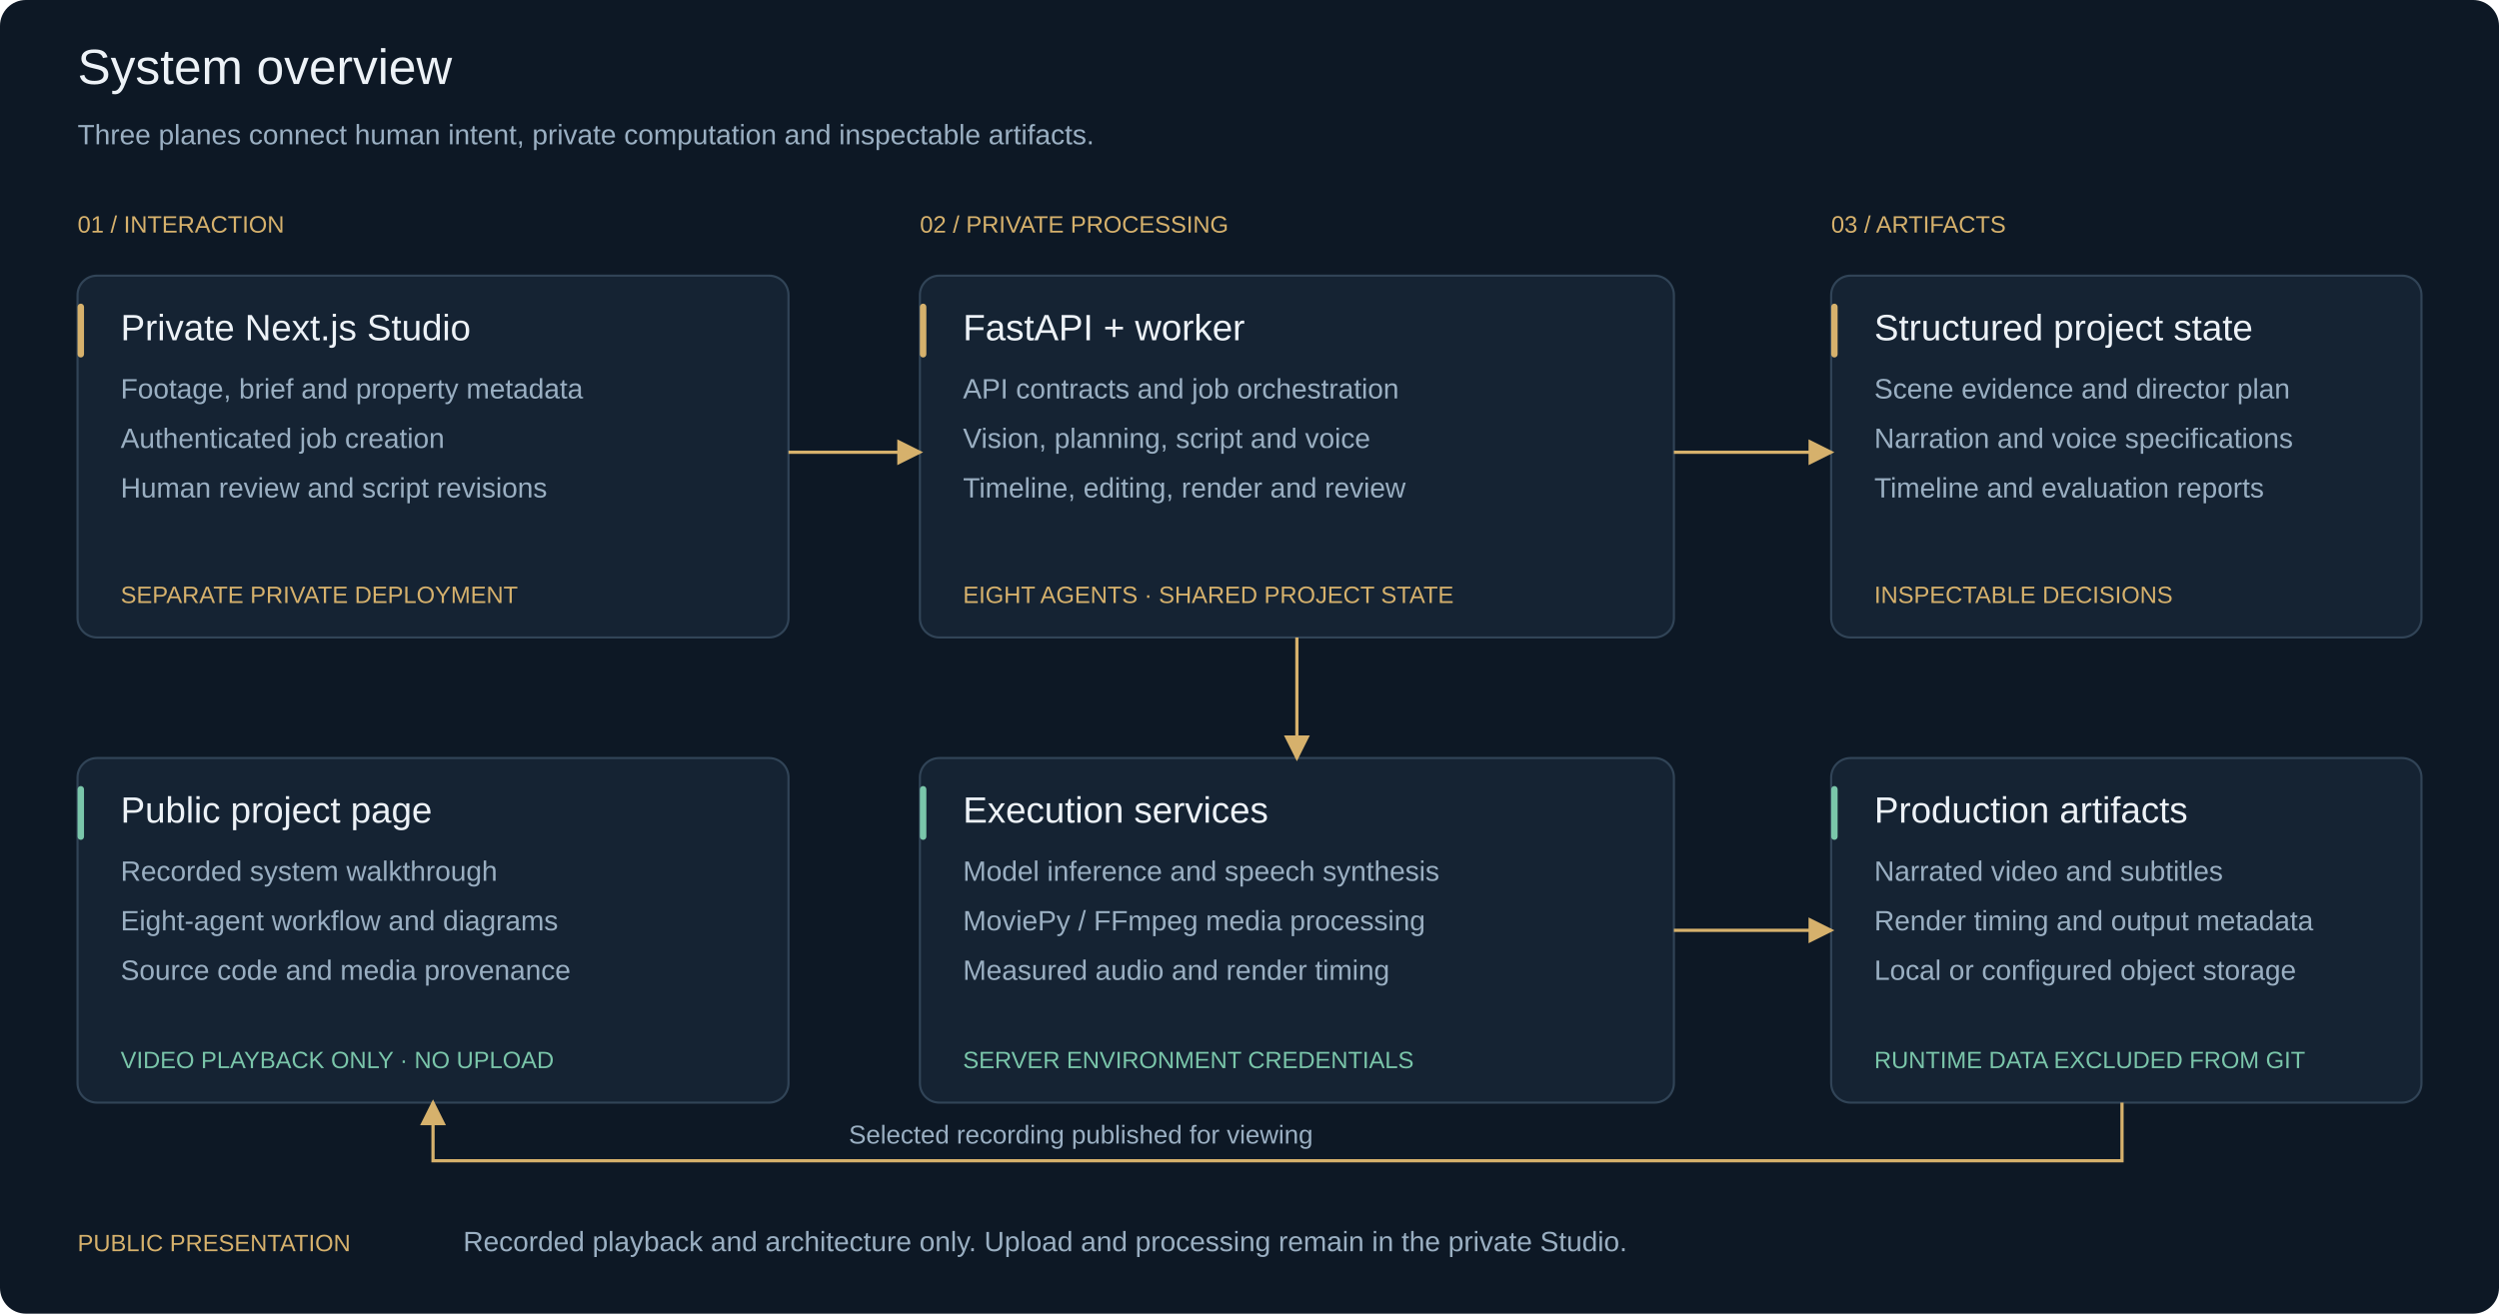
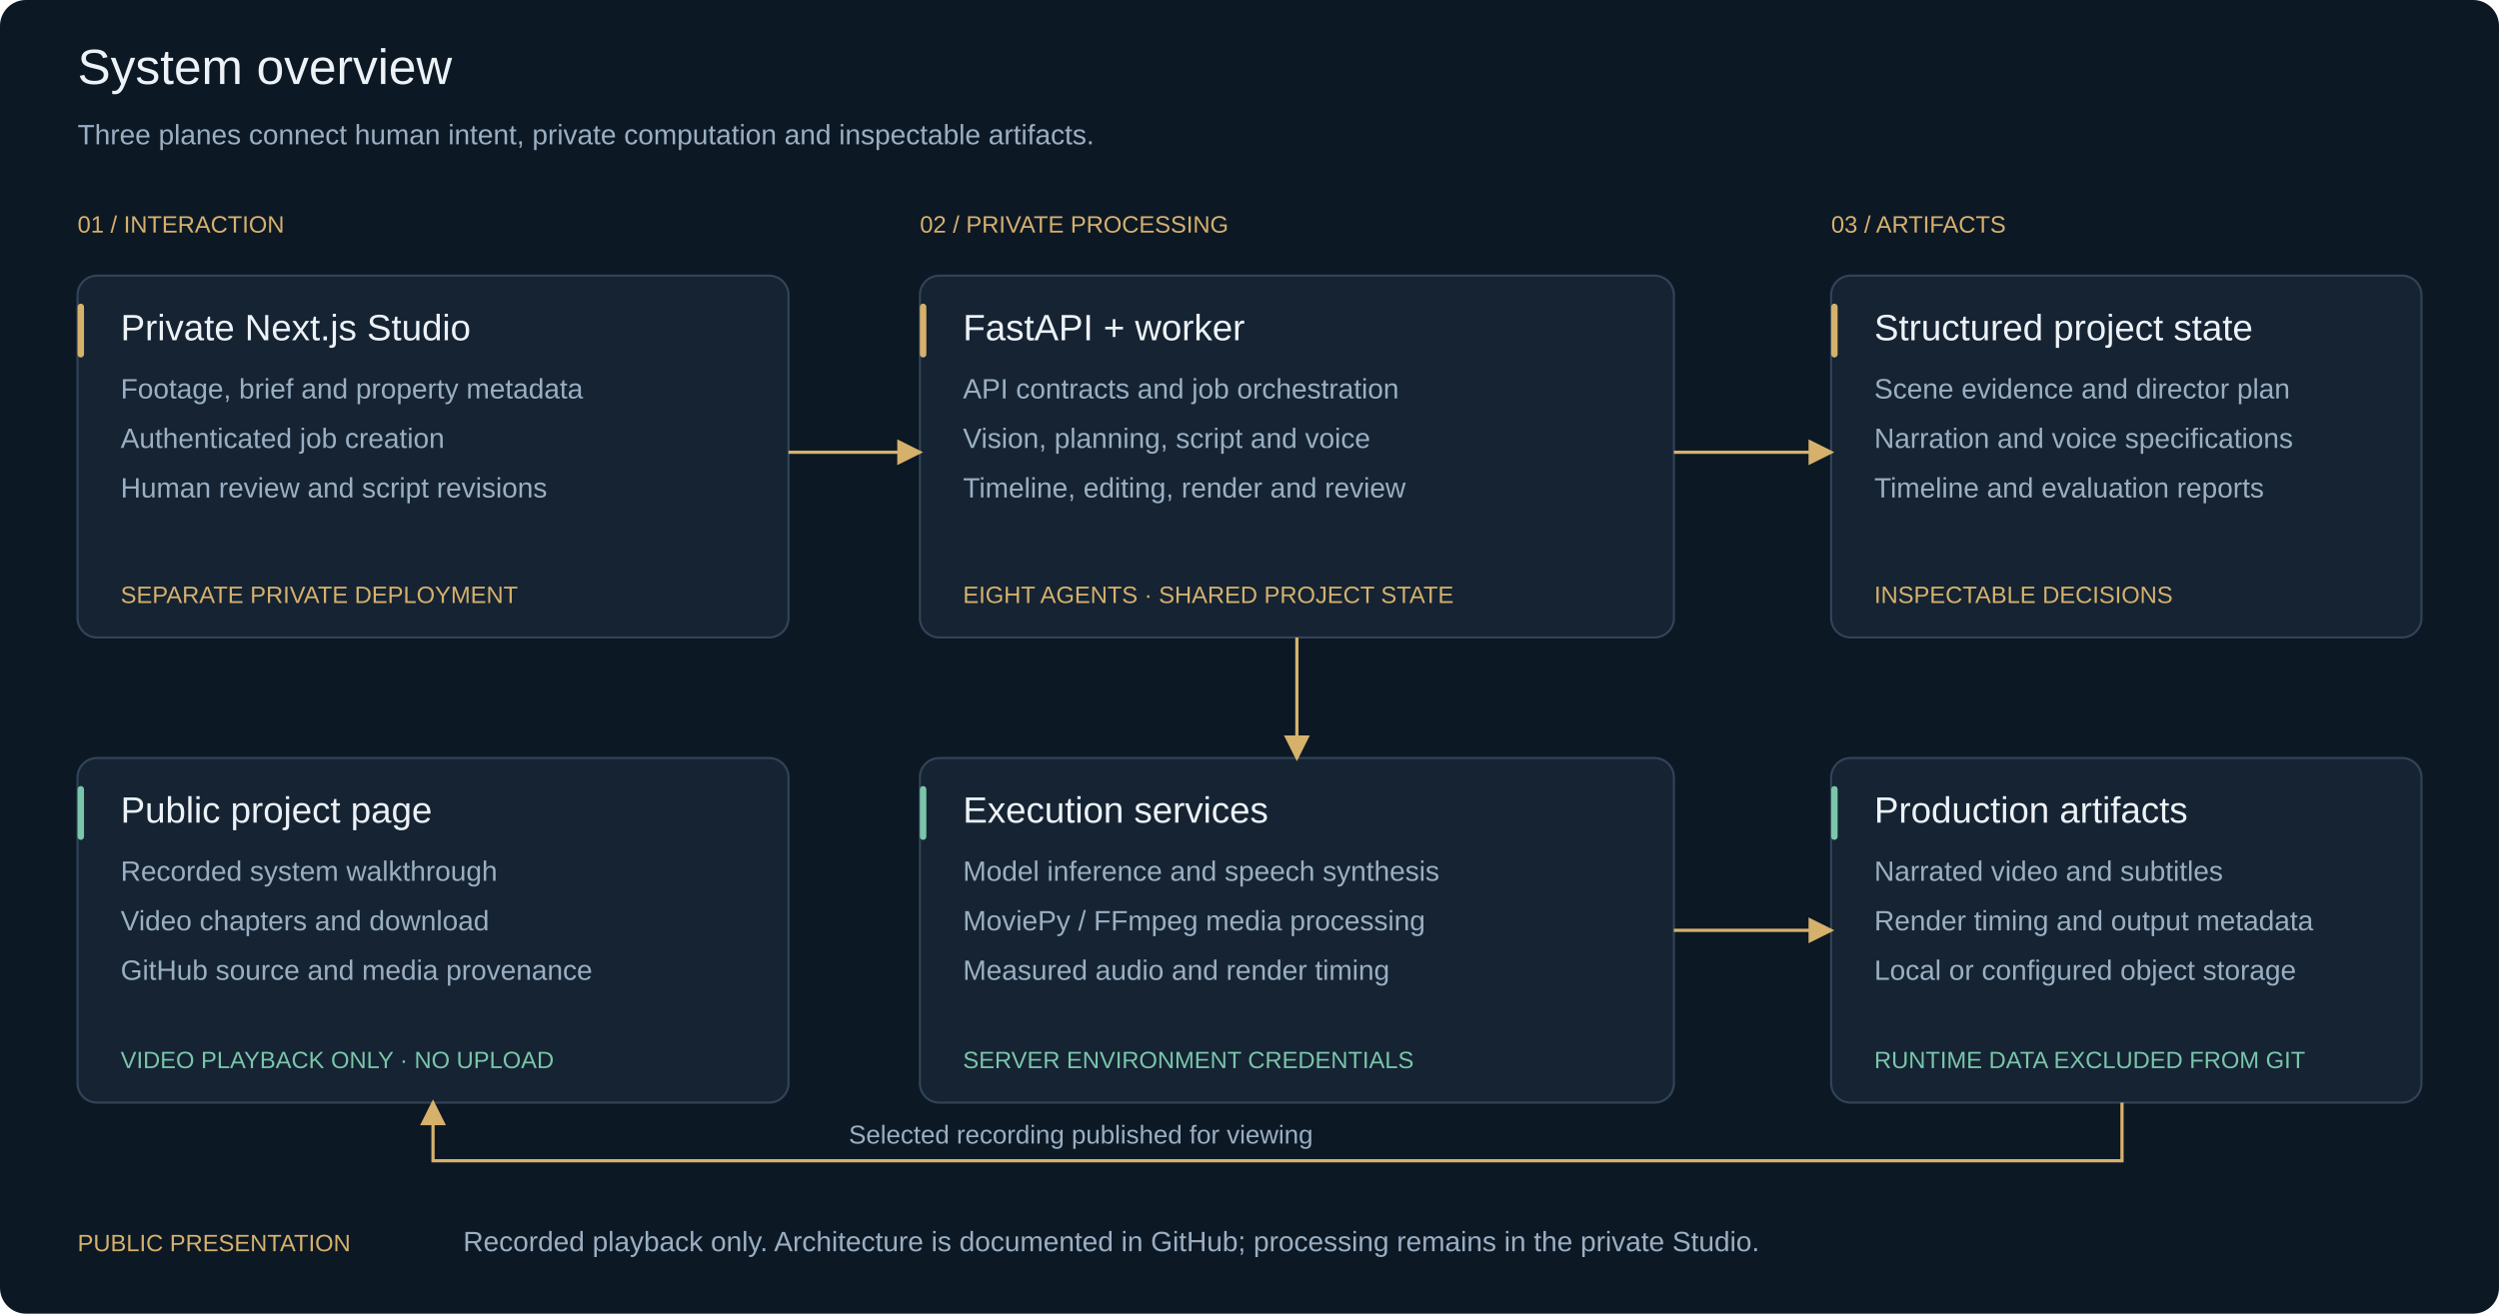
<svg xmlns="http://www.w3.org/2000/svg" viewBox="0 0 1160 610" role="img" aria-labelledby="title desc">
  <defs>
    <marker id="arrow" markerWidth="8" markerHeight="8" refX="7" refY="4" orient="auto">
      <path d="M0 0L8 4L0 8" fill="#d6b16c" />
    </marker>
    <style>text{font-family:Arial,Helvetica,sans-serif}.line{fill:none;stroke:#d6b16c;stroke-width:1.5;marker-end:url(#arrow)}</style>
  </defs>
  <rect width="1160" height="610" rx="12" fill="#0d1825" />
  <text x="36" y="39" font-size="23" fill="#edf2f7">System overview</text>
  <text x="36" y="67" font-size="13" fill="#9aafc2">Three planes connect human intent, private computation and inspectable artifacts.</text>
  <text x="36" y="108" font-size="11" fill="#d6b16c">01 / INTERACTION</text>
  <text x="427" y="108" font-size="11" fill="#d6b16c">02 / PRIVATE PROCESSING</text>
  <text x="850" y="108" font-size="11" fill="#d6b16c">03 / ARTIFACTS</text>
  <rect x="36" y="128" width="330" height="168" rx="9" fill="#152333" stroke="#314457" />
  <rect x="36" y="141" width="3" height="25" rx="1.5" fill="#d6b16c" />
  <text x="56" y="158" font-size="17" fill="#edf2f7">Private Next.js Studio</text>
  <text x="56" y="185" font-size="13" fill="#9aafc2">Footage, brief and property metadata</text>
  <text x="56" y="208" font-size="13" fill="#9aafc2">Authenticated job creation</text>
  <text x="56" y="231" font-size="13" fill="#9aafc2">Human review and script revisions</text>
  <text x="56" y="280" font-size="11" fill="#d6b16c">SEPARATE PRIVATE DEPLOYMENT</text>
  <rect x="36" y="352" width="330" height="160" rx="9" fill="#152333" stroke="#314457" />
  <rect x="36" y="365" width="3" height="25" rx="1.5" fill="#7ac6aa" />
  <text x="56" y="382" font-size="17" fill="#edf2f7">Public project page</text>
  <text x="56" y="409" font-size="13" fill="#9aafc2">Recorded system walkthrough</text>
-   <text x="56" y="432" font-size="13" fill="#9aafc2">Eight-agent workflow and diagrams</text>
-   <text x="56" y="455" font-size="13" fill="#9aafc2">Source code and media provenance</text>
+   <text x="56" y="432" font-size="13" fill="#9aafc2">Video chapters and download</text>
+   <text x="56" y="455" font-size="13" fill="#9aafc2">GitHub source and media provenance</text>
  <text x="56" y="496" font-size="11" fill="#7ac6aa">VIDEO PLAYBACK ONLY · NO UPLOAD</text>
  <rect x="427" y="128" width="350" height="168" rx="9" fill="#152333" stroke="#314457" />
  <rect x="427" y="141" width="3" height="25" rx="1.5" fill="#d6b16c" />
  <text x="447" y="158" font-size="17" fill="#edf2f7">FastAPI + worker</text>
  <text x="447" y="185" font-size="13" fill="#9aafc2">API contracts and job orchestration</text>
  <text x="447" y="208" font-size="13" fill="#9aafc2">Vision, planning, script and voice</text>
  <text x="447" y="231" font-size="13" fill="#9aafc2">Timeline, editing, render and review</text>
  <text x="447" y="280" font-size="11" fill="#d6b16c">EIGHT AGENTS · SHARED PROJECT STATE</text>
  <rect x="427" y="352" width="350" height="160" rx="9" fill="#152333" stroke="#314457" />
  <rect x="427" y="365" width="3" height="25" rx="1.5" fill="#7ac6aa" />
  <text x="447" y="382" font-size="17" fill="#edf2f7">Execution services</text>
  <text x="447" y="409" font-size="13" fill="#9aafc2">Model inference and speech synthesis</text>
  <text x="447" y="432" font-size="13" fill="#9aafc2">MoviePy / FFmpeg media processing</text>
  <text x="447" y="455" font-size="13" fill="#9aafc2">Measured audio and render timing</text>
  <text x="447" y="496" font-size="11" fill="#7ac6aa">SERVER ENVIRONMENT CREDENTIALS</text>
  <rect x="850" y="128" width="274" height="168" rx="9" fill="#152333" stroke="#314457" />
  <rect x="850" y="141" width="3" height="25" rx="1.5" fill="#d6b16c" />
  <text x="870" y="158" font-size="17" fill="#edf2f7">Structured project state</text>
  <text x="870" y="185" font-size="13" fill="#9aafc2">Scene evidence and director plan</text>
  <text x="870" y="208" font-size="13" fill="#9aafc2">Narration and voice specifications</text>
  <text x="870" y="231" font-size="13" fill="#9aafc2">Timeline and evaluation reports</text>
  <text x="870" y="280" font-size="11" fill="#d6b16c">INSPECTABLE DECISIONS</text>
  <rect x="850" y="352" width="274" height="160" rx="9" fill="#152333" stroke="#314457" />
  <rect x="850" y="365" width="3" height="25" rx="1.5" fill="#7ac6aa" />
  <text x="870" y="382" font-size="17" fill="#edf2f7">Production artifacts</text>
  <text x="870" y="409" font-size="13" fill="#9aafc2">Narrated video and subtitles</text>
  <text x="870" y="432" font-size="13" fill="#9aafc2">Render timing and output metadata</text>
  <text x="870" y="455" font-size="13" fill="#9aafc2">Local or configured object storage</text>
  <text x="870" y="496" font-size="11" fill="#7ac6aa">RUNTIME DATA EXCLUDED FROM GIT</text>
  <path class="line" d="M366 210 L427 210" />
  <path class="line" d="M777 210 L850 210" />
  <path class="line" d="M777 432 L850 432" />
  <path class="line" d="M602 296 L602 352" />
  <path class="line" d="M985 512 L985 539 L201 539 L201 512" />
  <text x="394" y="531" font-size="12" fill="#9aafc2">Selected recording published for viewing</text>
  <text x="36" y="581" font-size="11" fill="#d6b16c">PUBLIC PRESENTATION</text>
-   <text x="215" y="581" font-size="13" fill="#9aafc2">Recorded playback and architecture only. Upload and processing remain in the private Studio.</text>
+   <text x="215" y="581" font-size="13" fill="#9aafc2">Recorded playback only. Architecture is documented in GitHub; processing remains in the private Studio.</text>
</svg>
